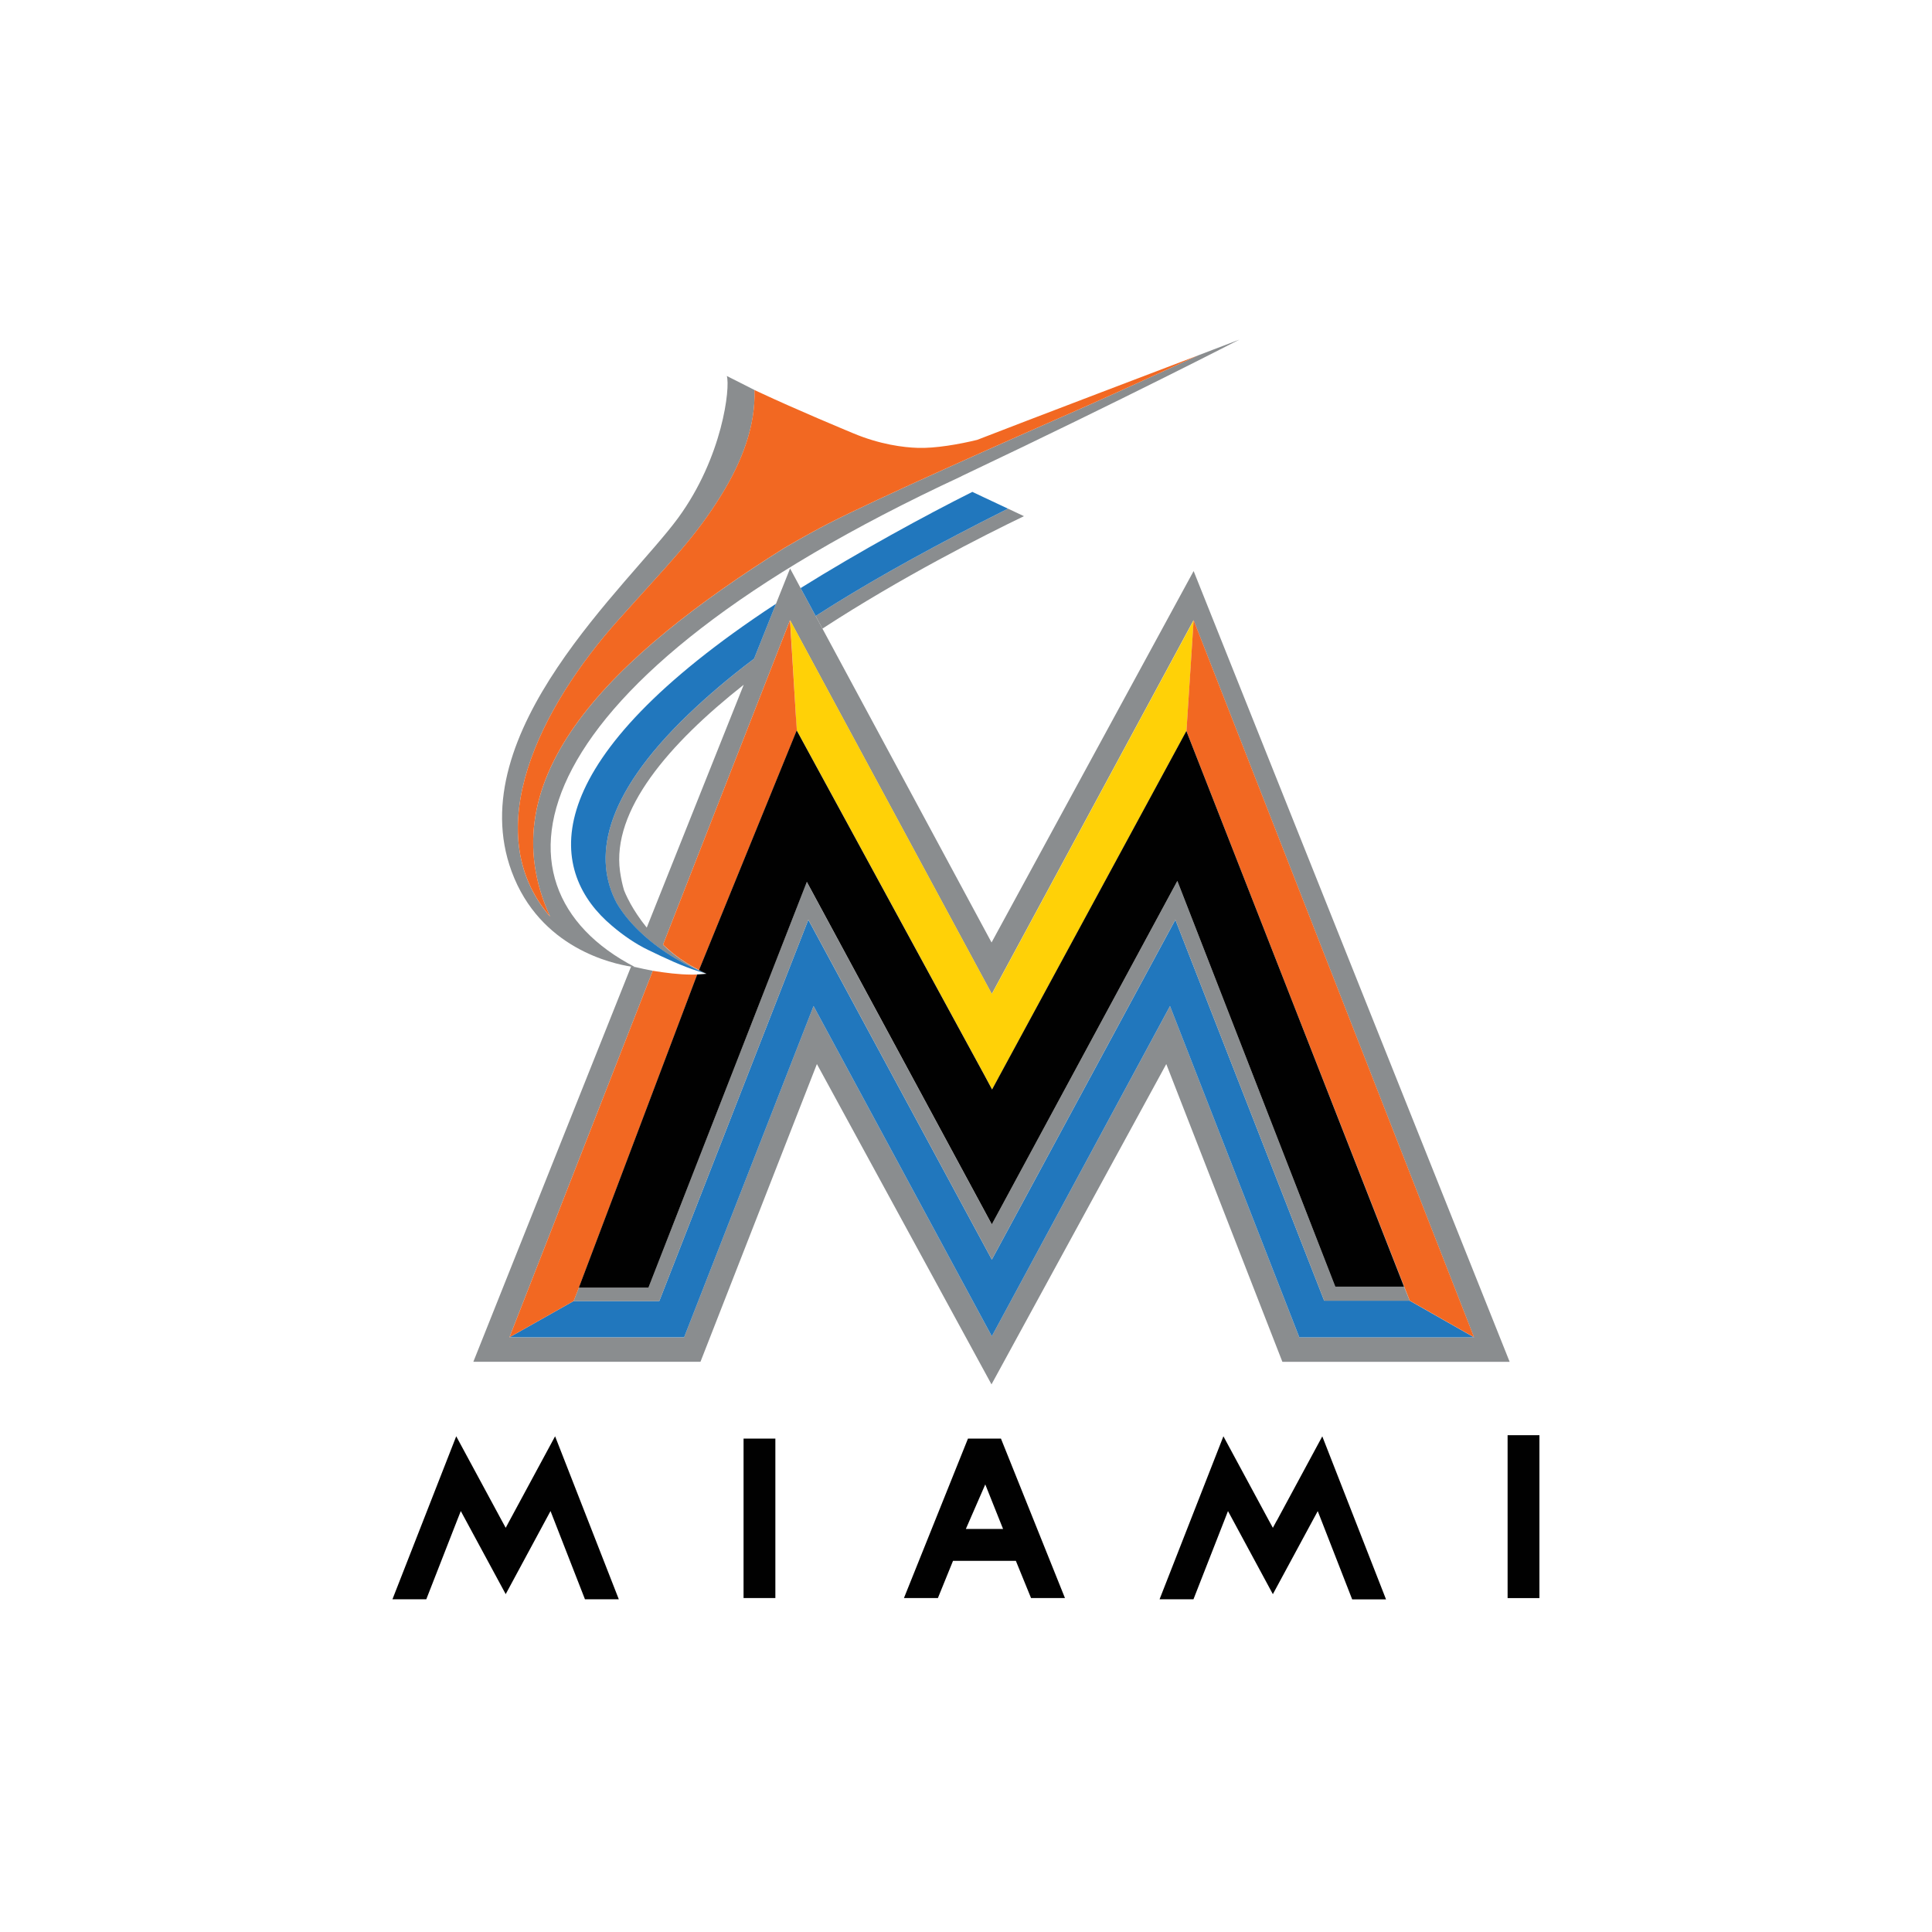
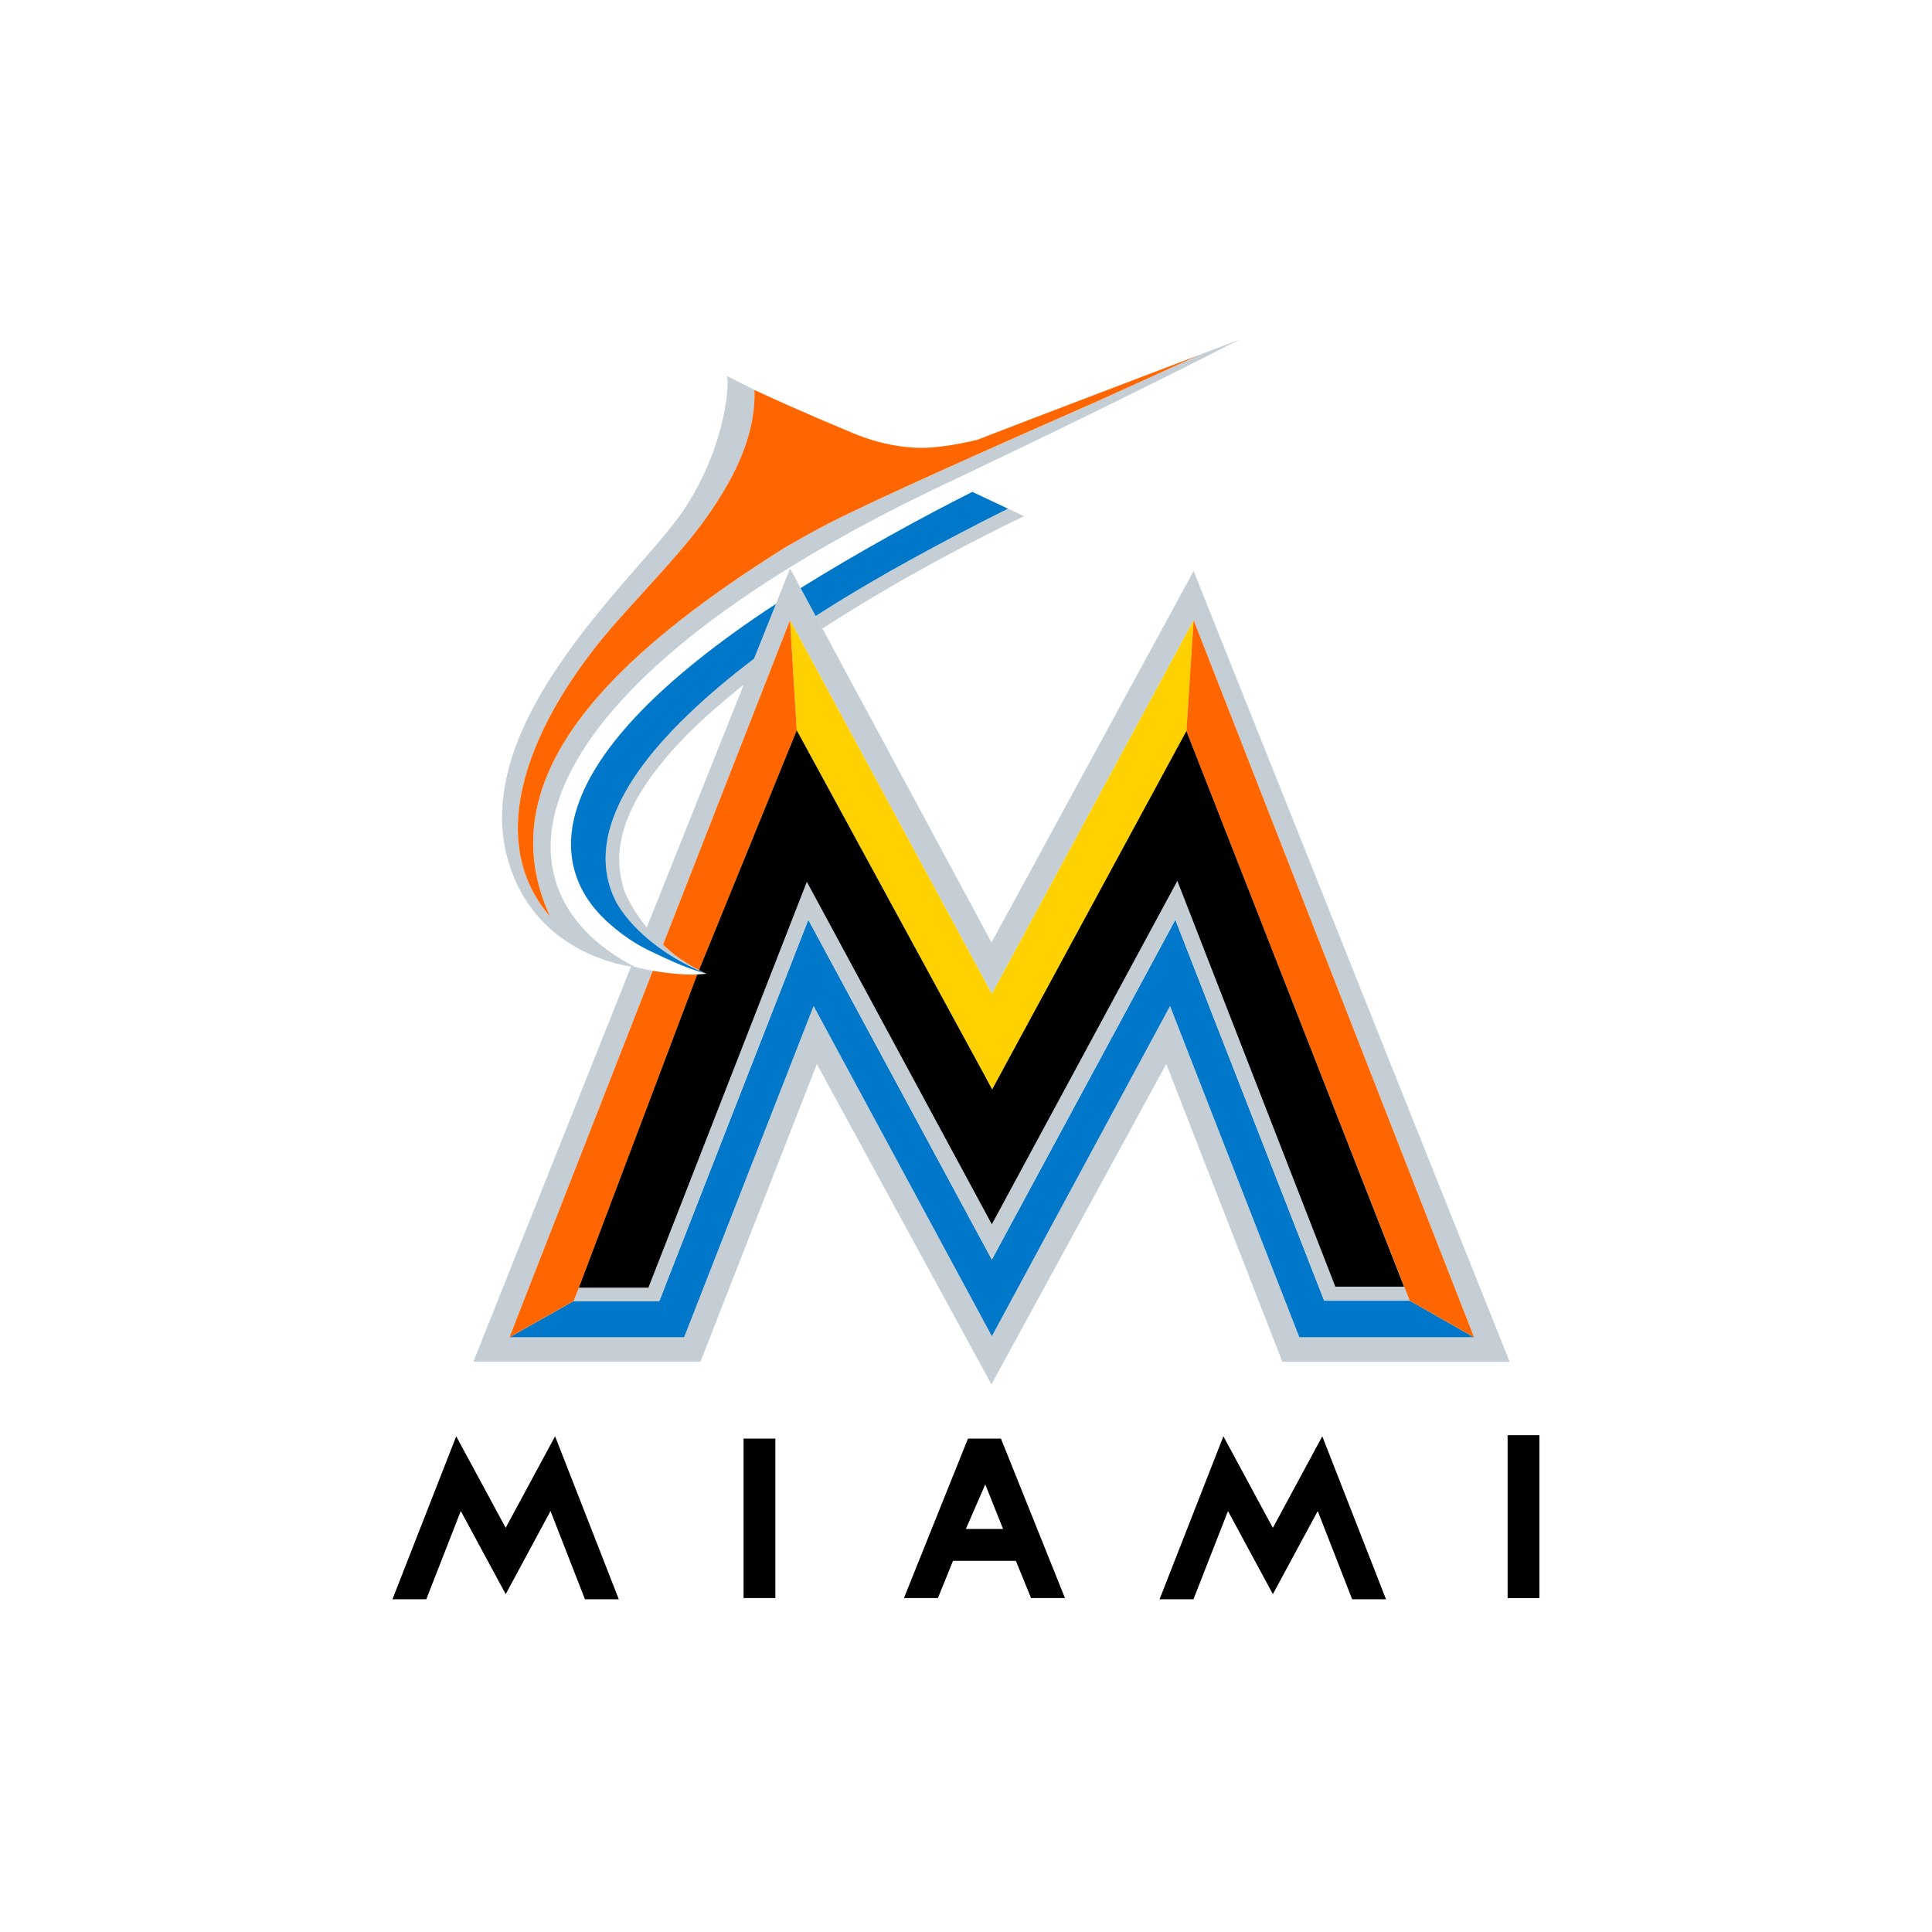
<svg xmlns="http://www.w3.org/2000/svg" width="512" height="512" viewBox="0 0 512 512">
  <g fill="none" fill-rule="evenodd">
-     <path d="M309.076 281.988l30.768 78.904h60.228l-83.748-209.56-53.552 98.436-44.82-83.182-5.783-10.74-2.79-5.196-3.74 9.374-5.82 14.557c-6.69 5.05-12.37 9.91-17.43 14.76-23 22.08-25.08 38.49-18.95 50.03.93 1.58 2.03 3.09 3.26 4.54 4.54 5.32 10.832 9.68 16.81 12.538.15.07.29.14.444.2.317.155.645.303.966.445l1.72.74c.25.11.47.196.54.23.01 0 .027 0 .05.01-.594-.26-1.41-.66-1.992-.96h-.004c-.443-.223-.866-.47-1.31-.71l-.666-.374c-.04-.03-.08-.054-.13-.075l-1.155-.71-.838-.54c-.136-.083-.27-.176-.41-.27-.173-.124-.37-.24-.54-.36-1.66-1.154-2.94-2.28-3.72-2.99-.224-.204-.51-.484-.76-.726l29.298-74.875 2.53-6.47 1.82-4.655.015.005 1.333 2.477 1.81 3.36 50.32 93.205 53.478-99.05 74.32 190.04h-46.3l-34.26-87.79-47.23 87.5-47.237-87.5-.043.095-.41 1.055v-.016l-33.86 86.656h-46.28L173 257.26c.118.03.247.046.37.066-1.81-.324-3.507-.69-4.98-1.038h-.043c.01 0 .03.01.03.017-.055-.018-.46-.065-1.126-.167h-.01l-41.8 104.75h60.19l30.857-78.906 46.27 84.89 46.32-84.89zm-137.692-36.176c-1.907-2.347-3.3-4.537-4.263-6.257-1.21-2.187-1.74-3.618-1.74-3.618-.43-1.44-.8-3.1-1.07-5.01-2.22-16.185 12.88-33.75 32.78-49.46l-25.69 64.345z" fill="#8A8D8F" />
-     <path d="M254.807 126.187c43.846-20.802 73.63-36.185 73.637-36.187l-10.967 4.197c-1.08.502-24.226 11.07-28.29 12.854-23.996 10.55-56.195 24.82-69.562 31.65-2.67 1.36-6.994 3.73-11.785 6.53-45.602 28.68-79.037 60.79-62.047 97.71-19.47-22.61-2.4-55.81 18.18-78.76 13.746-15.35 20.25-21.7 27.26-33.09 5.5-8.923 9.03-18.3 8.72-27.73.36.168-7.337-3.72-7.337-3.72.932 3.03-1.064 21.422-12.91 37.626-12.964 17.7-57.687 56.82-44.123 93.665 7.517 20.4 26.817 24.468 31.676 25.236.37.027.73.127 1.08.15-42.09-21.712-31.07-75.53 86.46-130.102z" fill="#8A8D8F" />
-     <path d="M217.954 166.586c21.058-13.712 42.688-24.633 53.403-29.793l-4.227-1.996c-18.658 9.358-33.587 17.613-45.87 25.22-1.753 1.087-3.454 2.162-5.105 3.226l1.8 3.343z" fill="#8A8D8F" />
-     <path d="M221.26 160.018c12.285-7.608 27.212-15.865 45.864-25.22l-6.41-3.01-3.032-1.434c-12.48 6.246-30.033 15.835-45.51 25.494l3.986 7.396c1.65-1.067 3.35-2.14 5.102-3.226z" fill="#2177BD" />
-     <path d="M186.657 257.815c-.537-.23-1.31-.566-1.717-.742-.32-.143-.648-.29-.967-.446-.155-.06-.294-.13-.443-.198-5.978-2.86-12.274-7.22-16.815-12.54-1.23-1.45-2.33-2.96-3.264-4.54-6.13-11.54-4.05-27.95 18.95-50.03 5.06-4.85 10.74-9.71 17.43-14.75l5.82-14.56c-2.07 1.342-4.08 2.69-6 4.02-58.48 40.27-54.03 67.41-37.48 81.31 2.9 2.48 6.22 4.78 9.57 6.395 4.605 2.23 8.97 4.3 13.626 5.754.536.16 1.065.29 1.595.473.048 0 .183.047.275.08l.002-.003c-.06-.03-.284-.13-.563-.242z" fill="#2177BD" />
-     <path d="M163.973 164.166c-20.58 22.946-37.65 56.147-18.18 78.76-16.988-36.915 16.445-69.03 62.047-97.706 4.79-2.8 9.117-5.164 11.785-6.524 13.367-6.83 45.566-21.098 69.56-31.645 4.066-1.78 27.21-12.35 28.292-12.85l.05-.02s-48.807 18.56-58.518 22.37l-.05.02c-4.62 1.134-11.14 2.296-15.79 2.116-3.7-.11-9.97-.886-17.09-3.876-2.14-.904-14.59-6.045-25.08-10.958l-1.06-.492c.31 9.43-3.22 18.805-8.72 27.73-7.02 11.398-13.52 17.745-27.26 33.097z" fill="#F26822" />
-     <path d="M209.847 172.04l1.11 18.434.196 3.08v-.01l49.83 91.538 1.945 3.645 1.973-3.645 49.52-91.36.01.024 1.91-29.392-53.48 99.046-50.32-93.208-1.81-3.36-1.333-2.478.19 3.247.27 4.44z" fill="#FFD107" />
-     <path fill="#2177BD" d="M153.41 341.247l-.005.004h18.43-18.425z" />
-     <path d="M264.907 320.64l-2.067 3.82-2.053-3.81 2.053 3.815 2.067-3.824z" fill="#2177BD" />
-     <path d="M373.507 344.455l.1.243h-22.682L311.483 243.74l-48.634 90.065-48.64-90.064-39.49 101.05h-22.69l.46-1.2-.47 1.2-17.01 9.6h46.29l33.86-86.65.402-1.04.042-.09 47.24 87.5 47.22-87.5 34.27 87.79h46.3l-17.038-9.69-.1-.24z" fill="#2177BD" />
-     <path d="M339.608 258.058l31.728 81.02.74 1.903 1.43 3.48-33.898-86.39z" fill="#2177BD" />
-     <path d="M174.724 344.79l39.49-101.05 48.635 90.065 48.63-90.064 39.44 100.96h22.68l-.1-.24-1.43-3.47h-18.2l-41.86-107.52-47.11 87.19-2.07 3.827-2.06-3.816-46.97-86.95-41.98 107.54-18.43.006-.91 2.34-.464 1.2h22.694z" fill="#8A8D8F" />
-     <path d="M210.958 190.474l-1.126-18.428-.267-4.44-.198-3.26-1.824 4.653-2.53 6.46-29.297 74.87c.252.24.534.52.76.72.78.702 2.063 1.83 3.72 2.99.16.11.347.23.522.34.03.02.07.045.107.064.098.072.207.145.32.217.275.185.555.366.837.546l1.155.703c.05.02.094.046.134.072l.55.302c.12.07.25.13.37.2.36.194.71.39 1.07.58l25.91-63.54-.19-3.08z" fill="#F26822" />
-     <path d="M135.016 354.39l17.01-9.6.47-1.2.91-2.34.004-.002h-.005l.025-.033 31.348-82.962c.01 0 .015-.01.015-.01-.284.014-.57.028-.854.03-.23.007-.45.007-.67.007-3.44-.017-6.85-.47-9.9-.954-.12-.02-.25-.034-.37-.063l-37.99 97.127z" fill="#F26822" />
-     <path d="M339.608 258.058l33.9 86.397.1.243 17.036 9.69-74.32-190.034-1.903 29.392 25.19 64.312z" fill="#F26822" />
-     <path d="M153.43 341.212l-.025.035h18.432L213.823 233.7l46.965 86.95 2.054 3.81 2.067-3.82 47.1-87.186 41.86 107.526h18.2l-.74-1.91-31.73-81.017-25.19-64.312-.01-.02-49.52 91.36-1.97 3.65-1.948-3.64-49.83-91.535v.01L185.23 257.1h.005c.582.3 1.397.702 1.995.96-.026-.01-.04-.015-.05-.01l-.54-.228c.28.116.5.214.564.244h-.01c-.16 0-1.588.15-2.42.18 0 0-.006.01-.015.01l-31.35 82.96z" fill="#010101" />
-     <path fill="#010101" d="M197.052 381.248h8.427v42.246h-8.43z" />
-     <path d="M338.352 402.98l-1.03 1.903-1.042-1.902-12.064-22.35-16.92 43.2h8.982l8.234-21.03.915-2.35 1.205 2.22 10.69 19.8 10.69-19.79 1.203-2.22.92 2.35 8.206 21.037h8.97l-16.89-43.2L338.36 403z" fill="#010101" />
-     <path d="M256.52 381.248l-16.964 42.246h9l4.002-9.85h16.657l4.02 9.85h8.988l-16.958-42.246h-8.744zm-.56 23.945l5.148-11.806 4.716 11.806h-9.865z" fill="#010101" />
-     <path fill="#010101" d="M399.53 380.337h8.435v43.175h-8.434z" />
-     <path d="M135.035 402.98l-1.017 1.903-1.04-1.902-12.072-22.35L104 423.83h8.97l8.217-21.033.93-2.35 1.198 2.22 10.703 19.797 10.677-19.8 1.2-2.22.917 2.35 8.21 21.036h8.97l-16.886-43.198-12.07 22.353z" fill="#010101" />
+     <path d="M309.076 281.988l30.768 78.904h60.228l-83.748-209.56-53.552 98.436-44.82-83.182-5.783-10.74-2.79-5.196-3.74 9.374-5.82 14.557c-6.69 5.05-12.37 9.91-17.43 14.757-23 22.08-25.08 38.49-18.943 50.027a32.92 32.92 0 0 0 3.264 4.533c4.54 5.32 10.838 9.682 16.816 12.535.15.07.29.14.444.2.318.155.646.303.967.445.408.178 1.183.513 1.72.743.25.107.466.194.54.227.01 0 .024 0 .05.01a35.522 35.522 0 0 1-1.995-.96l-.005.002c-.443-.224-.866-.47-1.31-.71-.216-.123-.444-.25-.666-.375a.77.77 0 0 0-.134-.074l-1.155-.71c-.28-.18-.56-.36-.835-.543a9.07 9.07 0 0 1-.406-.272c-.175-.122-.37-.24-.54-.36a36.46 36.46 0 0 1-3.72-2.987c-.226-.202-.51-.482-.76-.724l29.296-74.874 2.532-6.47 1.822-4.654.014.006 1.334 2.476 1.814 3.36 50.32 93.206 53.475-99.046 74.32 190.036h-46.303l-34.267-87.79-47.227 87.5-47.238-87.5-.043.096-.41 1.054v-.016l-33.86 86.655h-46.284l37.986-97.123c.118.03.247.045.37.065a91.69 91.69 0 0 1-4.98-1.037h-.043c.013 0 .03.01.03.017-.053-.017-.46-.064-1.124-.166h-.016l-41.8 104.75h60.184l30.855-78.907 46.27 84.89 46.32-84.89zm-137.692-36.176a44.363 44.363 0 0 1-4.263-6.257c-1.212-2.187-1.742-3.618-1.742-3.618a33.27 33.27 0 0 1-1.07-5.01c-2.218-16.185 12.882-33.75 32.774-49.46l-25.694 64.345z" fill="#C4CED4" />
+     <path d="M254.807 126.187c43.846-20.802 73.63-36.185 73.637-36.187l-10.967 4.197c-1.08.502-24.226 11.07-28.29 12.854-23.996 10.55-56.195 24.82-69.562 31.65-2.67 1.36-6.994 3.724-11.785 6.524-45.602 28.677-79.037 60.79-62.047 97.708-19.47-22.613-2.4-55.815 18.18-78.76 13.746-15.352 20.25-21.7 27.26-33.096 5.5-8.925 9.03-18.3 8.72-27.73.36.166-7.337-3.723-7.337-3.723.932 3.03-1.064 21.423-12.91 37.627-12.964 17.7-57.687 56.82-44.123 93.664 7.517 20.4 26.817 24.467 31.676 25.235.37.026.732.126 1.083.15-42.09-21.713-31.07-75.53 86.46-130.103z" fill="#C4CED4" />
+     <path d="M217.954 166.586c21.058-13.712 42.688-24.633 53.403-29.793l-4.227-1.996c-18.658 9.358-33.587 17.613-45.87 25.22a348.264 348.264 0 0 0-5.105 3.226l1.8 3.343z" fill="#C4CED4" />
+     <path d="M221.26 160.018c12.285-7.608 27.212-15.865 45.864-25.22l-6.41-3.01-3.032-1.434c-12.48 6.246-30.033 15.835-45.51 25.494l3.986 7.396c1.65-1.067 3.35-2.14 5.102-3.226zm-34.603 97.797c-.537-.23-1.31-.566-1.717-.742a29.08 29.08 0 0 1-.967-.446c-.155-.06-.294-.13-.443-.198-5.978-2.86-12.274-7.22-16.815-12.54a33.05 33.05 0 0 1-3.264-4.533c-6.13-11.535-4.054-27.947 18.948-50.027 5.055-4.847 10.738-9.706 17.426-14.75l5.82-14.557a276.01 276.01 0 0 0-6.005 4.02c-58.485 40.27-54.03 67.41-37.48 81.313 2.9 2.48 6.22 4.78 9.566 6.398 4.603 2.227 8.968 4.3 13.624 5.753.535.16 1.064.29 1.594.473a1.4 1.4 0 0 1 .275.08l.005-.002a9.135 9.135 0 0 0-.563-.245z" fill="#0077C8" />
+     <path d="M163.973 164.166c-20.58 22.946-37.65 56.147-18.18 78.76-16.988-36.915 16.445-69.03 62.047-97.706 4.79-2.8 9.117-5.164 11.785-6.524 13.367-6.83 45.566-21.098 69.56-31.645 4.066-1.78 27.21-12.35 28.292-12.85.026-.01.05-.022.05-.022s-48.807 18.56-58.518 22.363c-.136.045 0 0-.048.014-4.613 1.133-11.133 2.295-15.788 2.115-3.698-.11-9.97-.887-17.09-3.877-2.134-.903-14.588-6.044-25.077-10.957-.35-.165-.7-.327-1.057-.493.31 9.43-3.22 18.804-8.72 27.73-7.012 11.397-13.514 17.744-27.26 33.096z" fill="#F60" />
+     <path d="M209.847 172.04l1.11 18.434.196 3.08v-.01l49.83 91.538 1.945 3.645 1.973-3.645 49.52-91.36.005.024 1.904-29.392-53.48 99.046-50.323-93.208-1.813-3.36-1.335-2.478.19 3.247.273 4.44z" fill="#FFD100" />
+     <path fill="#0077C8" d="M153.41 341.247l-.005.004h18.43-18.425zm111.497-20.607l-2.067 3.82-2.053-3.81 2.053 3.815 2.067-3.824z" />
+     <path d="M373.507 344.455l.1.243h-22.682L311.483 243.74l-48.634 90.065-48.64-90.064-39.49 101.05h-22.69l.467-1.2-.47 1.2-17.01 9.6H181.3l33.865-86.653.407-1.038.042-.098 47.24 87.5 47.222-87.5 34.268 87.79h46.3l-17.037-9.69-.1-.243z" fill="#0077C8" />
+     <path d="M339.608 258.058l31.728 81.02.74 1.903 1.43 3.48-33.898-86.398z" fill="#0077C8" />
+     <path d="M174.724 344.79l39.49-101.05 48.635 90.065 48.63-90.064L350.92 344.7h22.683l-.1-.24-1.43-3.474h-18.2l-41.86-107.526-47.11 87.185-2.066 3.825-2.056-3.817-46.966-86.95-41.985 107.547-18.43.004-.908 2.34-.466 1.2h22.694z" fill="#C4CED4" />
+     <path d="M210.958 190.474l-1.126-18.428-.267-4.44-.198-3.26-1.824 4.653-2.53 6.464-29.297 74.873c.252.242.534.522.76.724.78.708 2.063 1.836 3.72 2.99.16.115.347.232.522.345.03.02.07.046.107.065a46.98 46.98 0 0 0 1.157.764c.38.234.77.473 1.155.707a.94.94 0 0 1 .134.076l.55.304c.12.07.245.13.364.2.355.195.703.39 1.067.58l25.904-63.54-.19-3.08zM135.016 354.39l17.01-9.6.47-1.2.91-2.34.004-.002h-.005l.025-.033 31.348-82.962c.01 0 .015-.01.015-.01a20.3 20.3 0 0 1-.854.03c-.23.007-.448.007-.67.007-3.44-.017-6.846-.47-9.9-.954-.12-.02-.25-.034-.37-.063L135.01 354.39zm204.592-96.332l33.9 86.397.1.243 17.036 9.69-74.32-190.034-1.903 29.392 25.19 64.312z" fill="#F60" />
+     <path d="M153.43 341.212l-.025.035h18.432L213.823 233.7l46.965 86.95 2.054 3.81 2.067-3.82 47.1-87.186 41.863 107.525h18.2l-.74-1.908-31.728-81.018-25.187-64.312-.005-.025-49.515 91.36-1.972 3.646-1.946-3.645-49.83-91.537v.01l-25.904 63.54.004-.002c.583.3 1.398.704 1.996.96-.027-.01-.042-.013-.05-.01l-.542-.226c.28.116.503.214.565.244h-.01c-.16 0-1.587.15-2.42.183 0 0-.005.01-.014.01l-31.35 82.96zm43.622 40.036h8.427v42.246h-8.43zm141.3 21.732l-1.03 1.903-1.042-1.902-12.064-22.35-16.92 43.2h8.982l8.234-21.033.915-2.35 1.205 2.22 10.69 19.797 10.69-19.797 1.203-2.22.92 2.35 8.206 21.034h8.97l-16.892-43.2-12.062 22.354zm-81.832-21.732l-16.964 42.246h9l4.002-9.85h16.657l4.02 9.85h8.988l-16.958-42.246h-8.744zm-.56 23.945l5.148-11.806 4.716 11.806h-9.865zm143.57-24.856h8.435v43.175h-8.434zM135.035 402.98l-1.017 1.903-1.04-1.902-12.072-22.35L104 423.828h8.97l8.217-21.033.93-2.35 1.198 2.22 10.703 19.797 10.677-19.8 1.2-2.22.917 2.35 8.21 21.036h8.97l-16.886-43.198-12.07 22.353z" fill="#000" />
  </g>
</svg>
